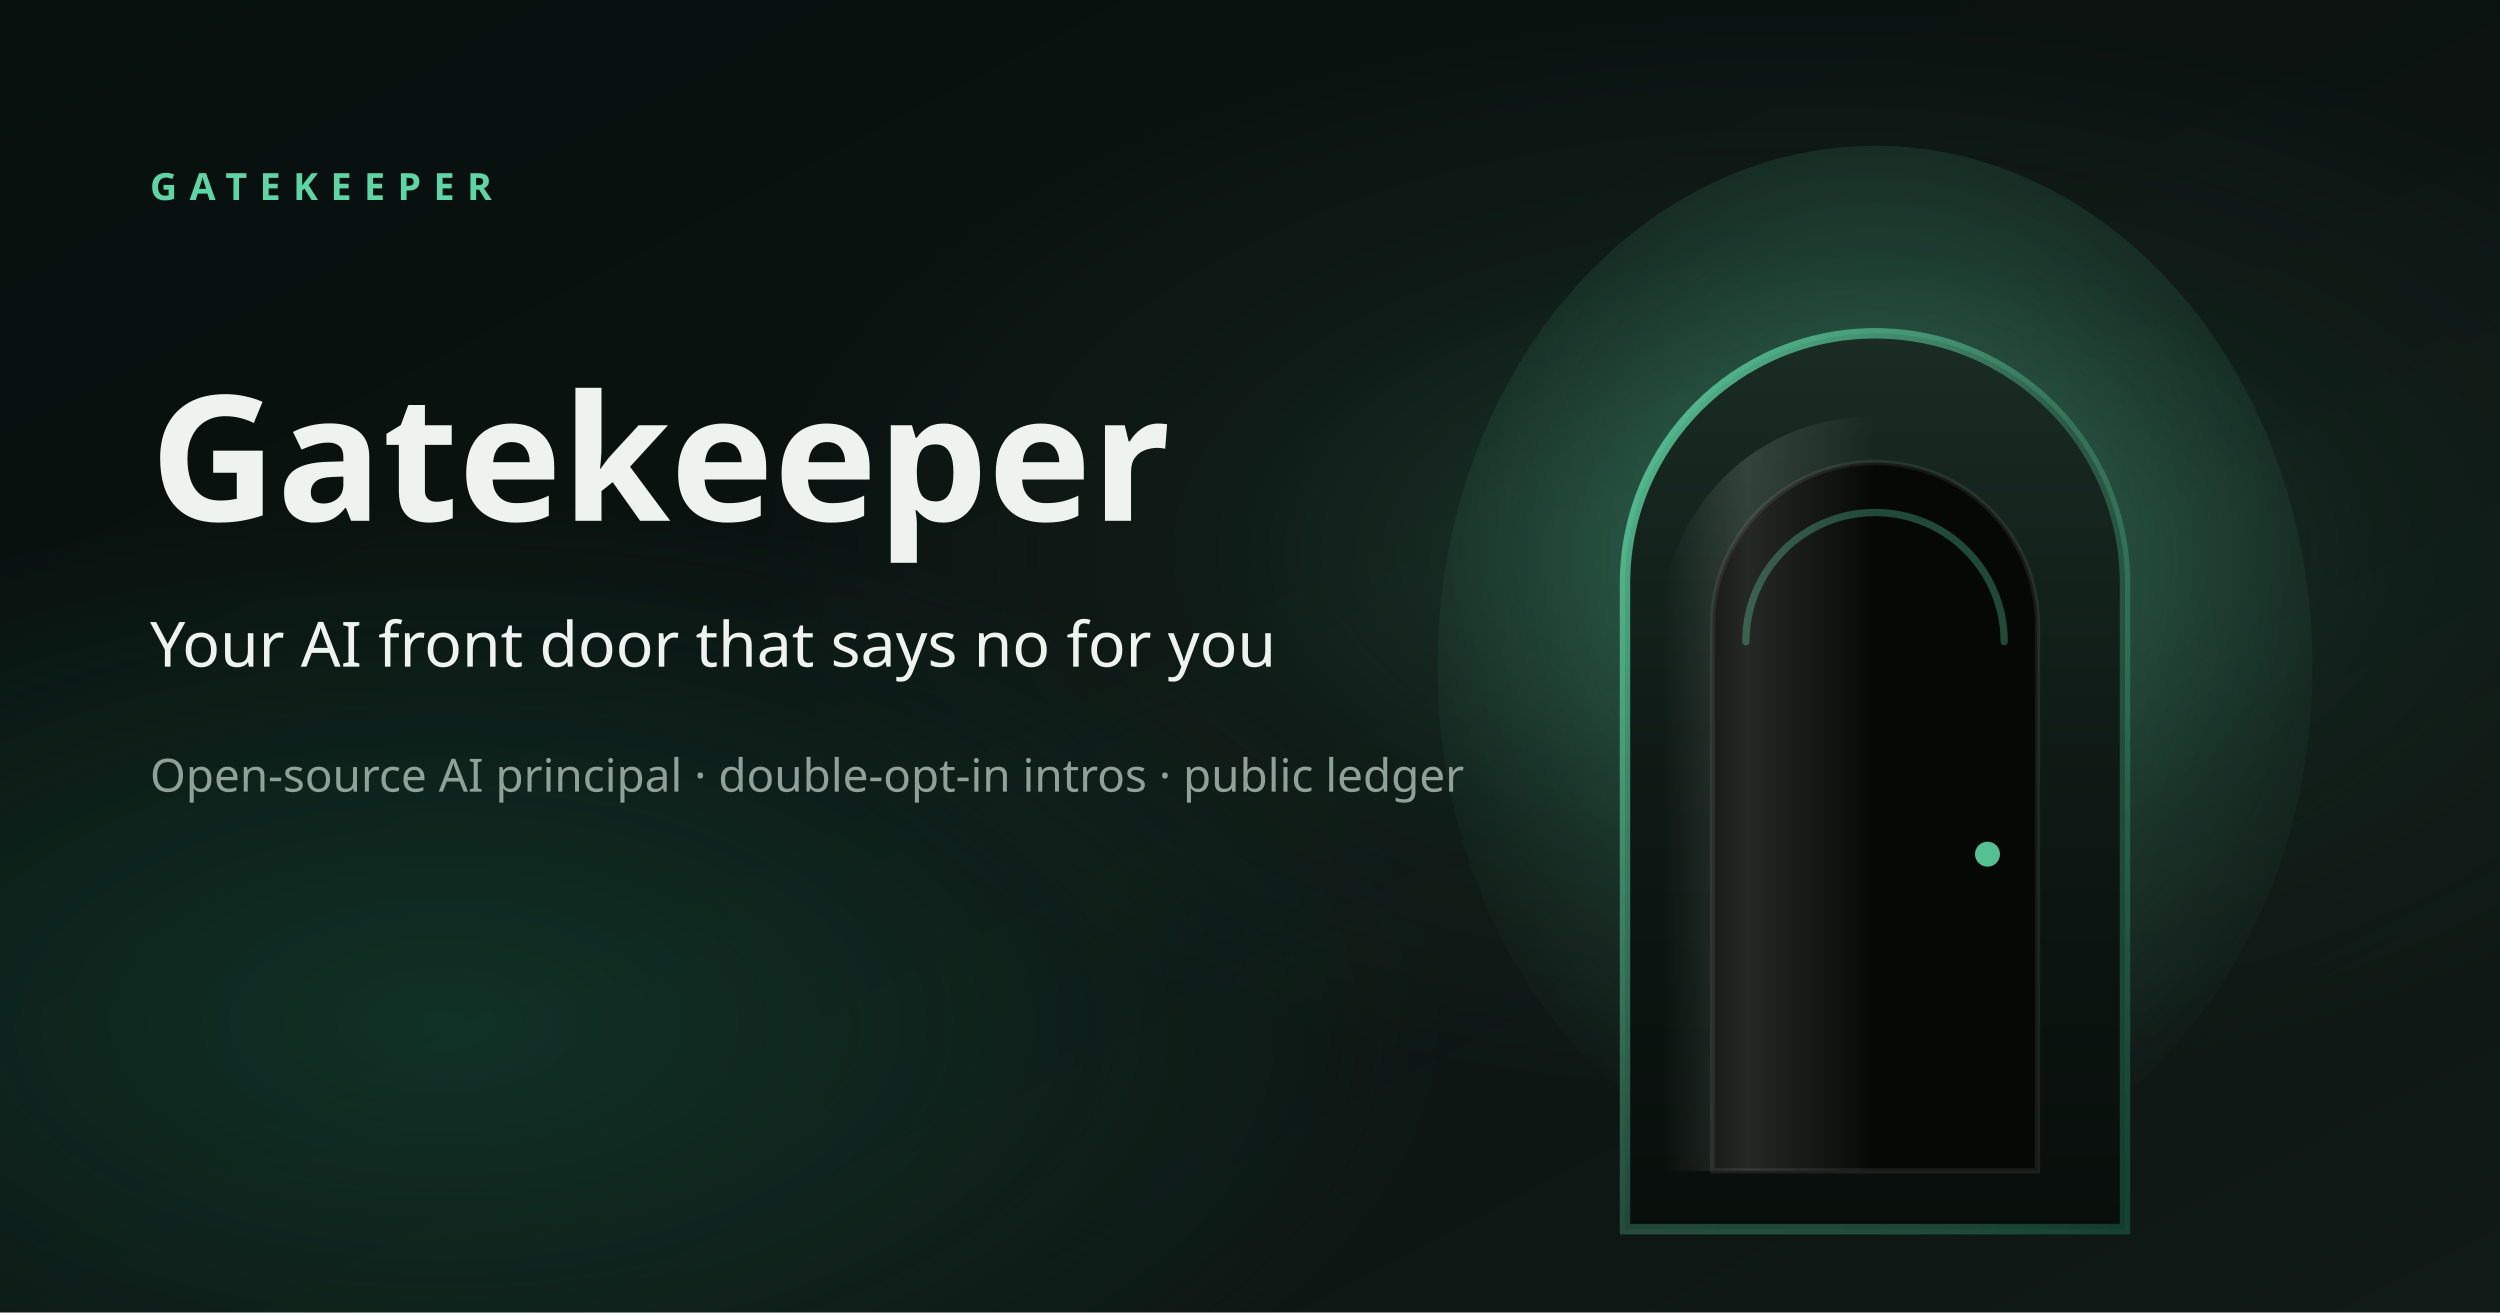
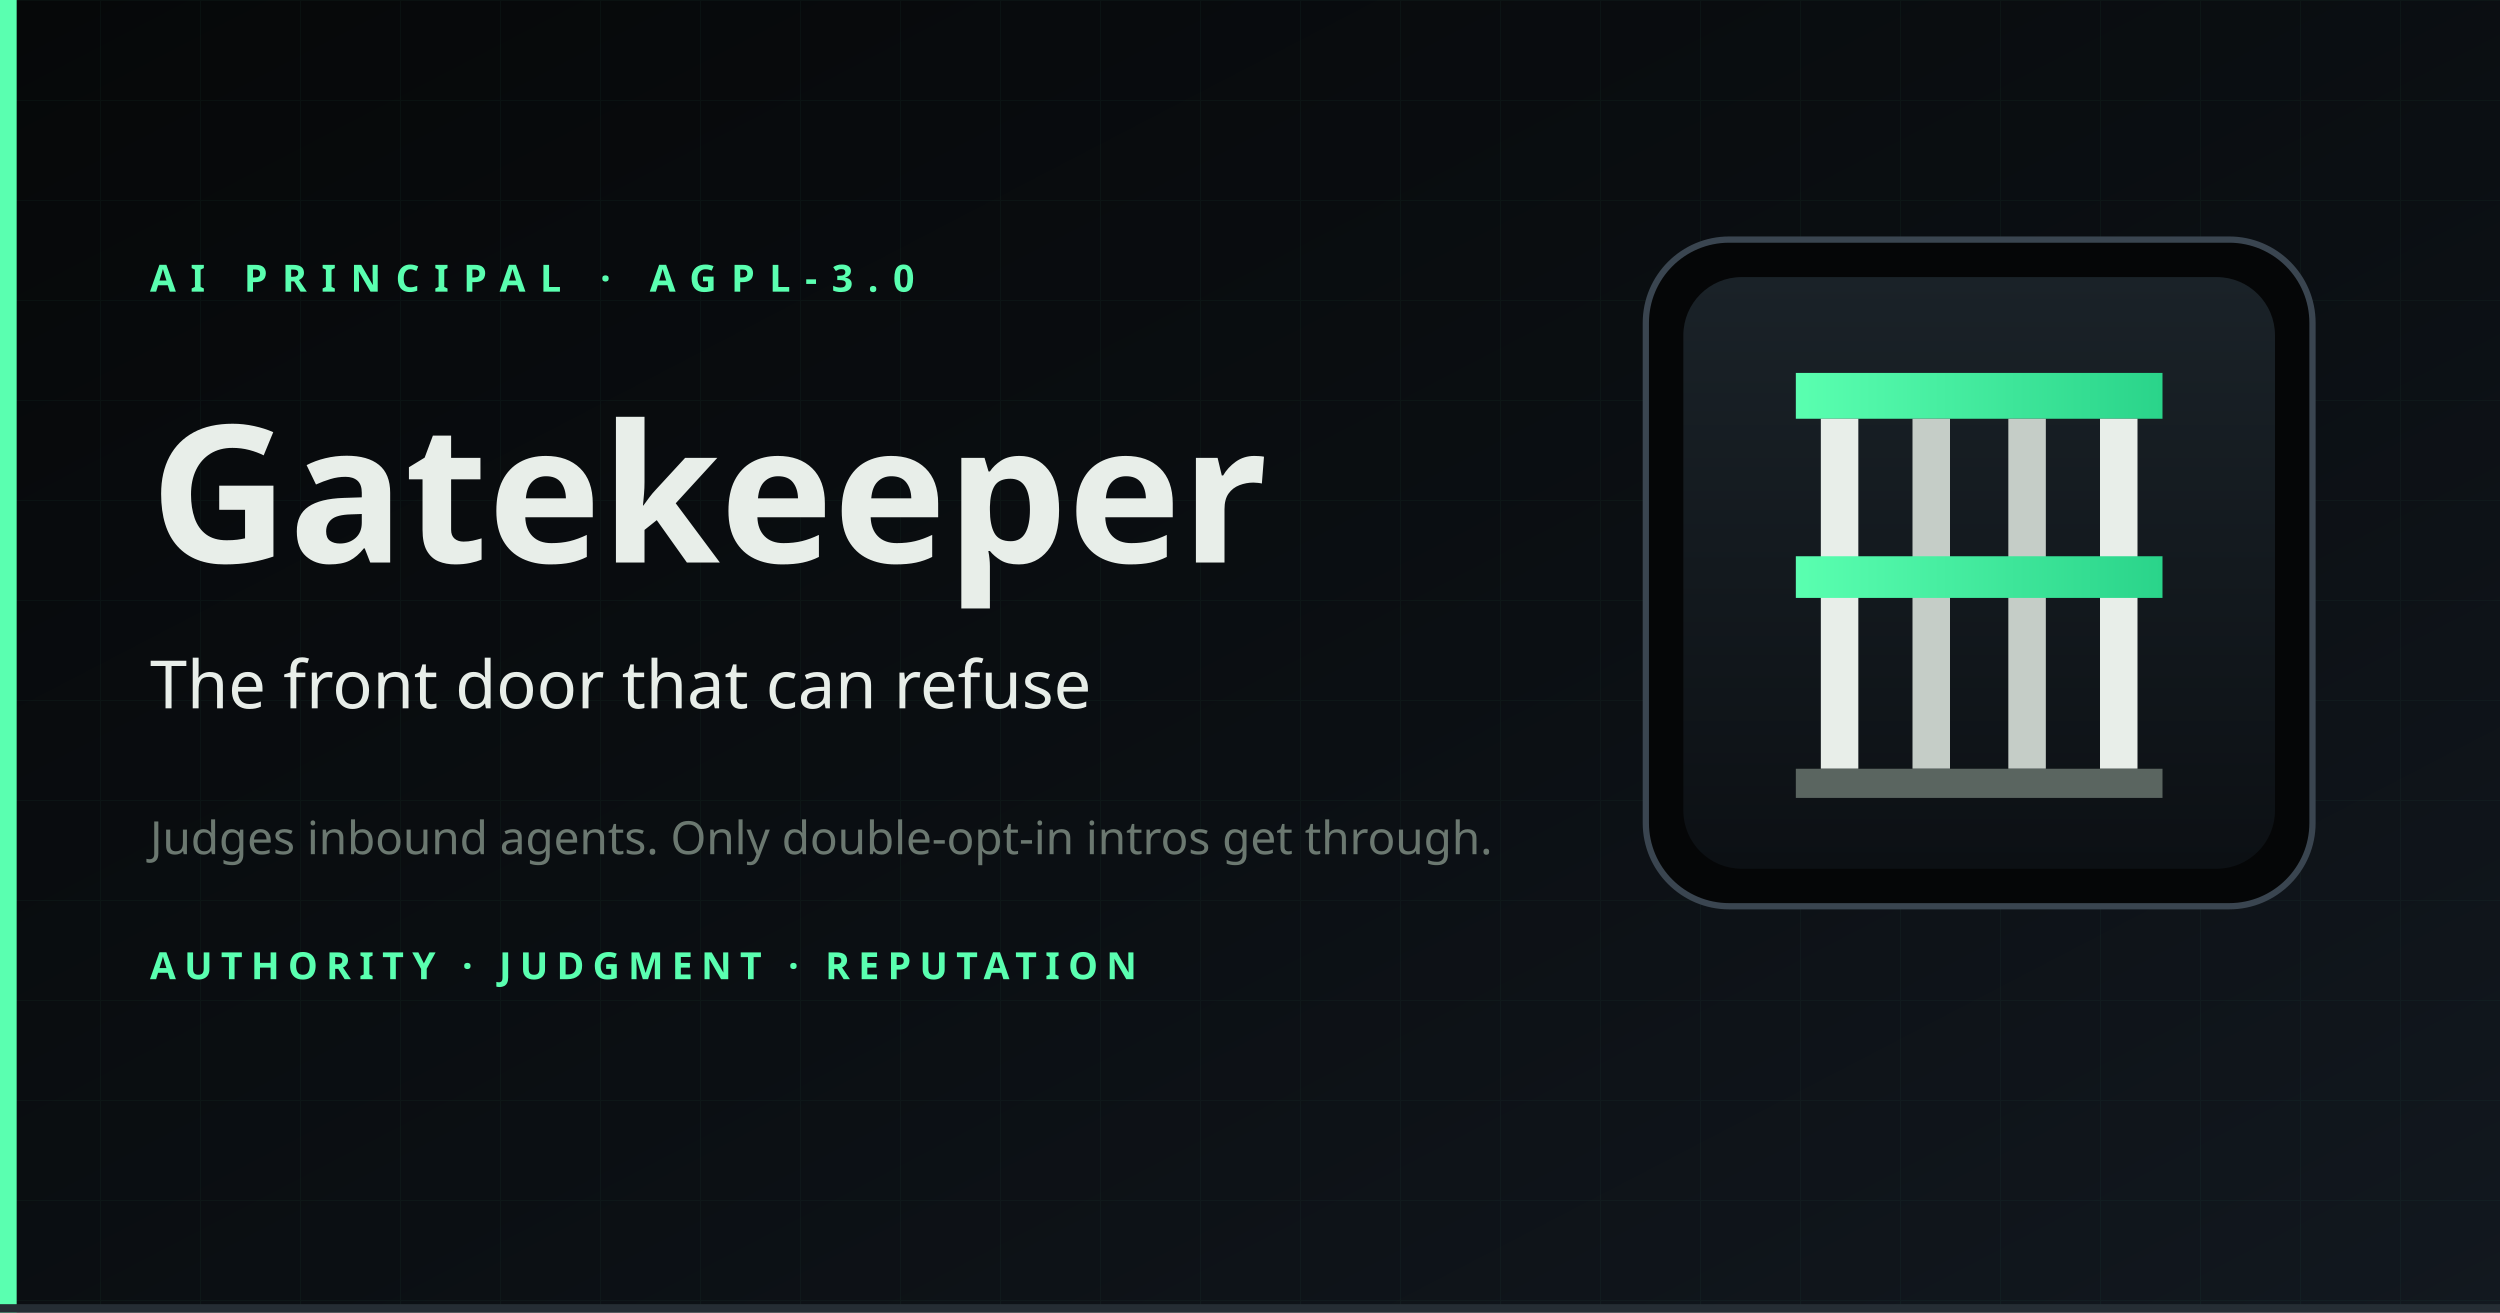
- <svg xmlns="http://www.w3.org/2000/svg" width="1200" height="630" viewBox="0 0 1200 630" fill="none" role="img" aria-label="Gatekeeper — Your AI front door that says no for you">
+ <svg xmlns="http://www.w3.org/2000/svg" width="1200" height="630" viewBox="0 0 1200 630" fill="none" role="img" aria-label="Gatekeeper — AI principal for inbound requests">
  <defs>
-     <linearGradient id="sky" x1="0%" y1="0%" x2="100%" y2="100%">
-       <stop offset="0%" stop-color="#07110e" />
-       <stop offset="45%" stop-color="#0b1210" />
-       <stop offset="100%" stop-color="#101a16" />
+     <linearGradient id="field" x1="0%" y1="0%" x2="100%" y2="100%">
+       <stop offset="0%" stop-color="#060809" />
+       <stop offset="55%" stop-color="#0b0f13" />
+       <stop offset="100%" stop-color="#12181f" />
    </linearGradient>
-     <radialGradient id="mintBloom" cx="72%" cy="42%" r="42%">
-       <stop offset="0%" stop-color="#5fd4a4" stop-opacity="0.22" />
-       <stop offset="55%" stop-color="#5fd4a4" stop-opacity="0.05" />
-       <stop offset="100%" stop-color="#5fd4a4" stop-opacity="0" />
-     </radialGradient>
-     <radialGradient id="deepBloom" cx="18%" cy="78%" r="40%">
-       <stop offset="0%" stop-color="#1b6b4f" stop-opacity="0.35" />
-       <stop offset="100%" stop-color="#1b6b4f" stop-opacity="0" />
-     </radialGradient>
-     <linearGradient id="doorFace" x1="50%" y1="0%" x2="50%" y2="100%">
-       <stop offset="0%" stop-color="#1a2c24" />
-       <stop offset="55%" stop-color="#0d1713" />
-       <stop offset="100%" stop-color="#080e0b" />
+     <linearGradient id="plate" x1="50%" y1="0%" x2="50%" y2="100%">
+       <stop offset="0%" stop-color="#1a2228" />
+       <stop offset="100%" stop-color="#0c1014" />
    </linearGradient>
-     <linearGradient id="rim" x1="0%" y1="0%" x2="100%" y2="100%">
-       <stop offset="0%" stop-color="#5fd4a4" stop-opacity="0.9" />
-       <stop offset="50%" stop-color="#5fd4a4" stop-opacity="0.28" />
-       <stop offset="100%" stop-color="#1b6b4f" stop-opacity="0.5" />
+     <linearGradient id="signal" x1="0%" y1="50%" x2="100%" y2="50%">
+       <stop offset="0%" stop-color="#5affb0" />
+       <stop offset="100%" stop-color="#2ad48a" />
    </linearGradient>
-     <radialGradient id="doorGlow" cx="50%" cy="40%" r="60%">
-       <stop offset="0%" stop-color="#5fd4a4" stop-opacity="0.35" />
-       <stop offset="100%" stop-color="#5fd4a4" stop-opacity="0" />
-     </radialGradient>
-     <linearGradient id="sheen" x1="0%" y1="0%" x2="100%" y2="0%">
-       <stop offset="0%" stop-color="#eef3ef" stop-opacity="0" />
-       <stop offset="40%" stop-color="#eef3ef" stop-opacity="0.14" />
-       <stop offset="100%" stop-color="#eef3ef" stop-opacity="0" />
-     </linearGradient>
+     <pattern id="grid" width="48" height="48" patternUnits="userSpaceOnUse">
+       <path d="M48 0 H0 V48" fill="none" stroke="#5affb0" stroke-opacity="0.035" stroke-width="1" />
+     </pattern>
  </defs>
-   <rect width="1200" height="630" fill="url(#sky)" />
-   <rect width="1200" height="630" fill="url(#mintBloom)" />
-   <rect width="1200" height="630" fill="url(#deepBloom)" />
-   <g transform="translate(740, 70)">
-     <ellipse cx="160" cy="250" rx="210" ry="250" fill="url(#doorGlow)" />
-     <path d="M40 520 V210 A120 120 0 0 1 280 210 V520 Z" fill="url(#doorFace)" stroke="url(#rim)" stroke-width="5" />
-     <path d="M82 492 V230 A78 78 0 0 1 238 230 V492 Z" fill="#050805" stroke="#eef3ef" stroke-opacity="0.08" stroke-width="2.5" />
-     <path d="M98 238 A62 62 0 0 1 222 238" stroke="#5fd4a4" stroke-opacity="0.32" stroke-width="3.5" stroke-linecap="round" />
-     <path d="M58 492 V230 A100 100 0 0 1 160 130 V492 Z" fill="url(#sheen)" />
-     <circle cx="214" cy="340" r="6" fill="#5fd4a4" fill-opacity="0.9" />
+   <rect width="1200" height="630" fill="url(#field)" />
+   <rect width="1200" height="630" fill="url(#grid)" />
+   <rect x="0" y="0" width="8" height="630" fill="#5affb0" />
+   <rect x="0" y="626" width="1200" height="4" fill="#252d34" />
+   <g transform="translate(790, 115)">
+     <rect width="320" height="320" rx="40" fill="#050607" stroke="#3a4550" stroke-width="3" />
+     <rect x="18" y="18" width="284" height="284" rx="28" fill="url(#plate)" />
+     <rect x="72" y="64" width="176" height="22" fill="url(#signal)" />
+     <rect x="84" y="86" width="18" height="168" fill="#e8eee9" />
+     <rect x="128" y="86" width="18" height="168" fill="#c5cdc7" />
+     <rect x="174" y="86" width="18" height="168" fill="#c5cdc7" />
+     <rect x="218" y="86" width="18" height="168" fill="#e8eee9" />
+     <rect x="72" y="152" width="176" height="20" fill="url(#signal)" />
+     <rect x="72" y="254" width="176" height="14" fill="#5a6560" />
  </g>
-   <text x="72" y="96" fill="#5fd4a4" font-family="IBM Plex Sans, ui-sans-serif, system-ui, sans-serif" font-size="18" font-weight="600" letter-spacing="6">GATEKEEPER</text>
-   <text x="72" y="250" fill="#eef3ef" font-family="Syne, IBM Plex Sans, ui-sans-serif, system-ui, sans-serif" font-size="84" font-weight="800">Gatekeeper</text>
-   <text x="72" y="320" fill="#eef3ef" font-family="IBM Plex Sans, ui-sans-serif, system-ui, sans-serif" font-size="30" font-weight="500">Your AI front door that says no for you</text>
-   <text x="72" y="380" fill="#8fa198" font-family="IBM Plex Sans, ui-sans-serif, system-ui, sans-serif" font-size="22">Open-source AI principal · double-opt-in intros · public ledger</text>
+   <text x="72" y="140" fill="#5affb0" font-family="IBM Plex Sans, ui-sans-serif, system-ui, sans-serif" font-size="18" font-weight="600" letter-spacing="7">AI PRINCIPAL · AGPL-3.0</text>
+   <text x="72" y="270" fill="#e8eee9" font-family="Syne, IBM Plex Sans, ui-sans-serif, system-ui, sans-serif" font-size="92" font-weight="800">Gatekeeper</text>
+   <text x="72" y="340" fill="#e8eee9" font-family="IBM Plex Sans, ui-sans-serif, system-ui, sans-serif" font-size="32" font-weight="500">The front door that can refuse</text>
+   <text x="72" y="410" fill="#6b7870" font-family="IBM Plex Sans, ui-sans-serif, system-ui, sans-serif" font-size="22">Judges inbound agents. Only double-opt-in intros get through.</text>
+   <text x="72" y="470" fill="#5affb0" font-family="IBM Plex Sans, ui-sans-serif, system-ui, sans-serif" font-size="18" font-weight="600" letter-spacing="4">AUTHORITY · JUDGMENT · REPUTATION</text>
</svg>
